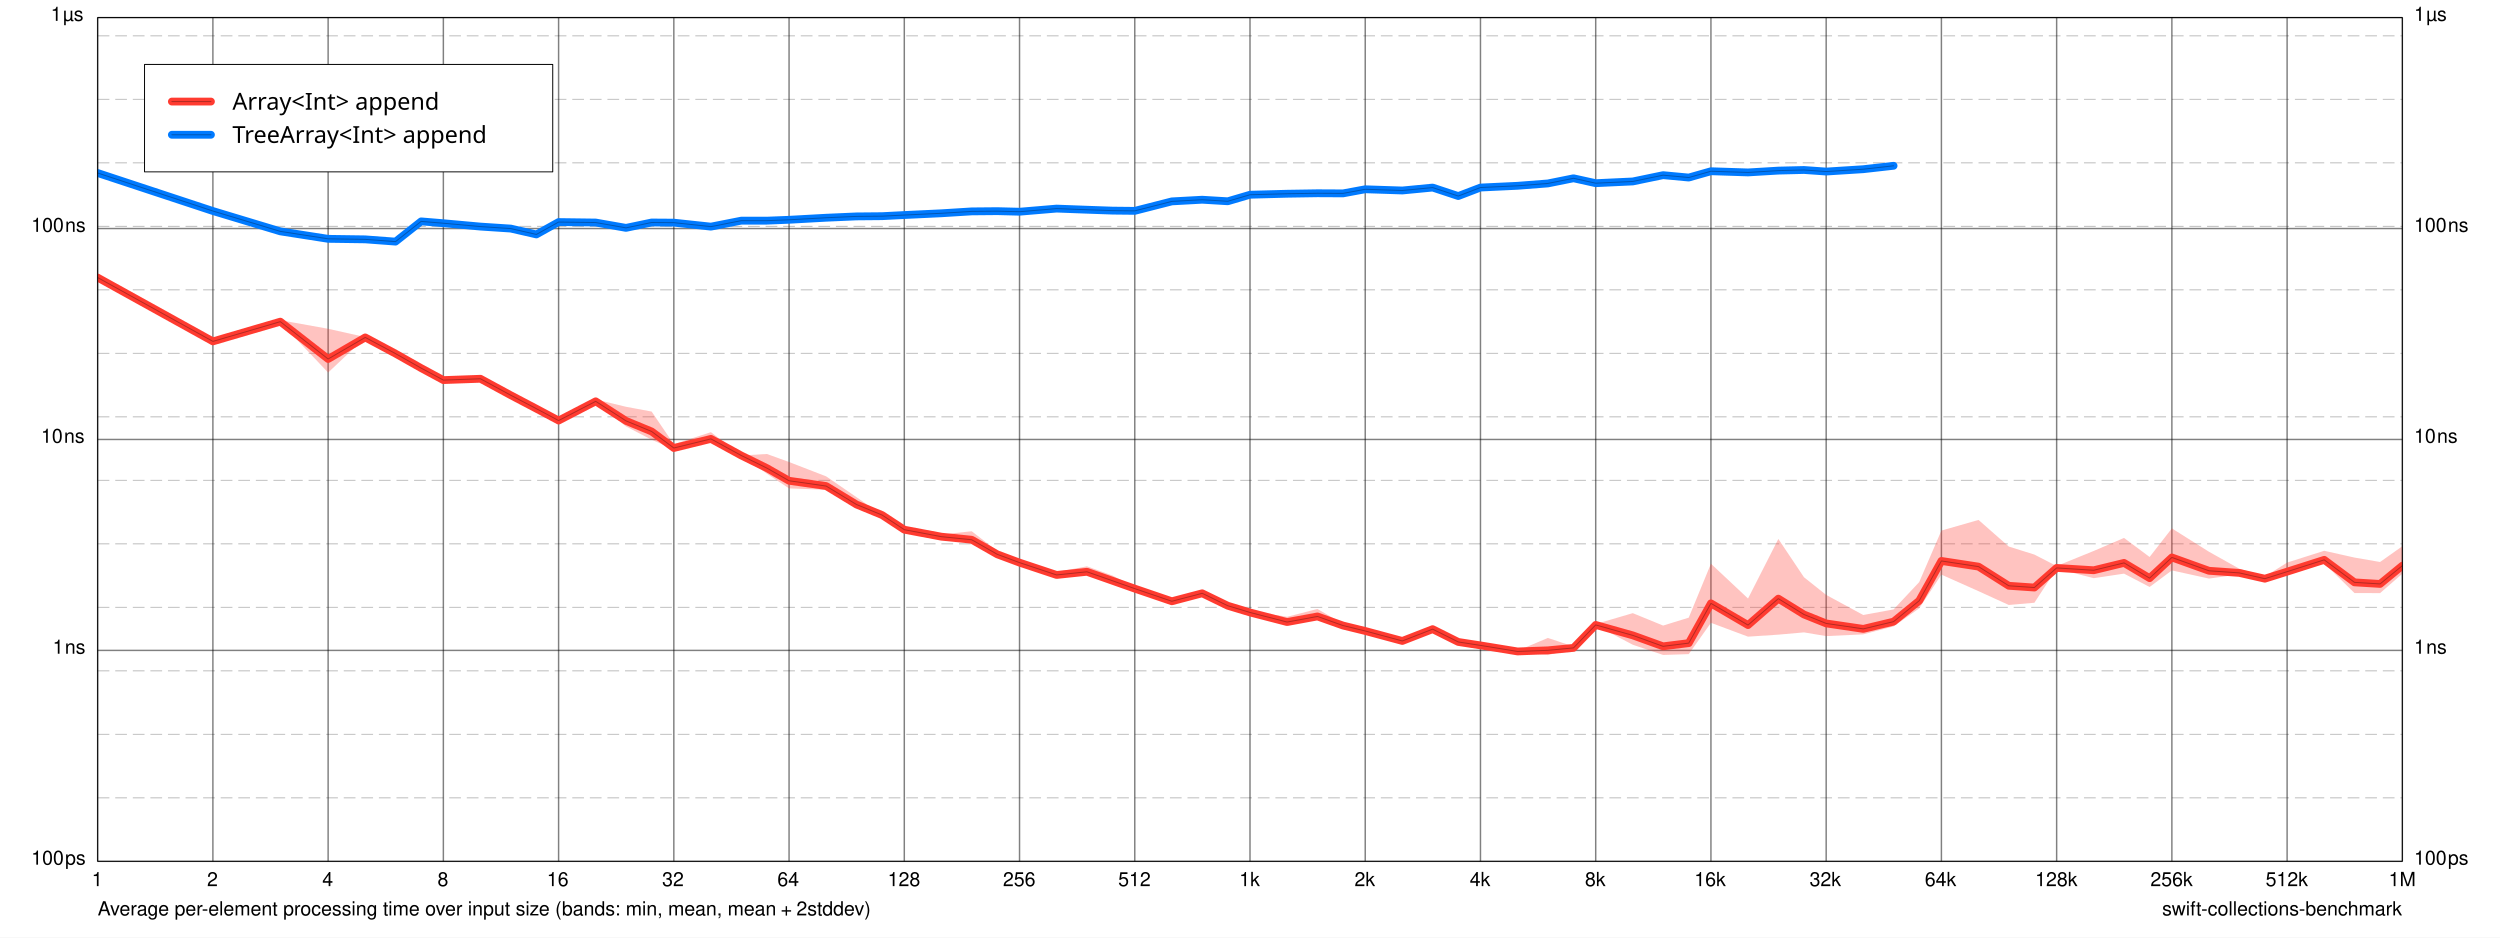
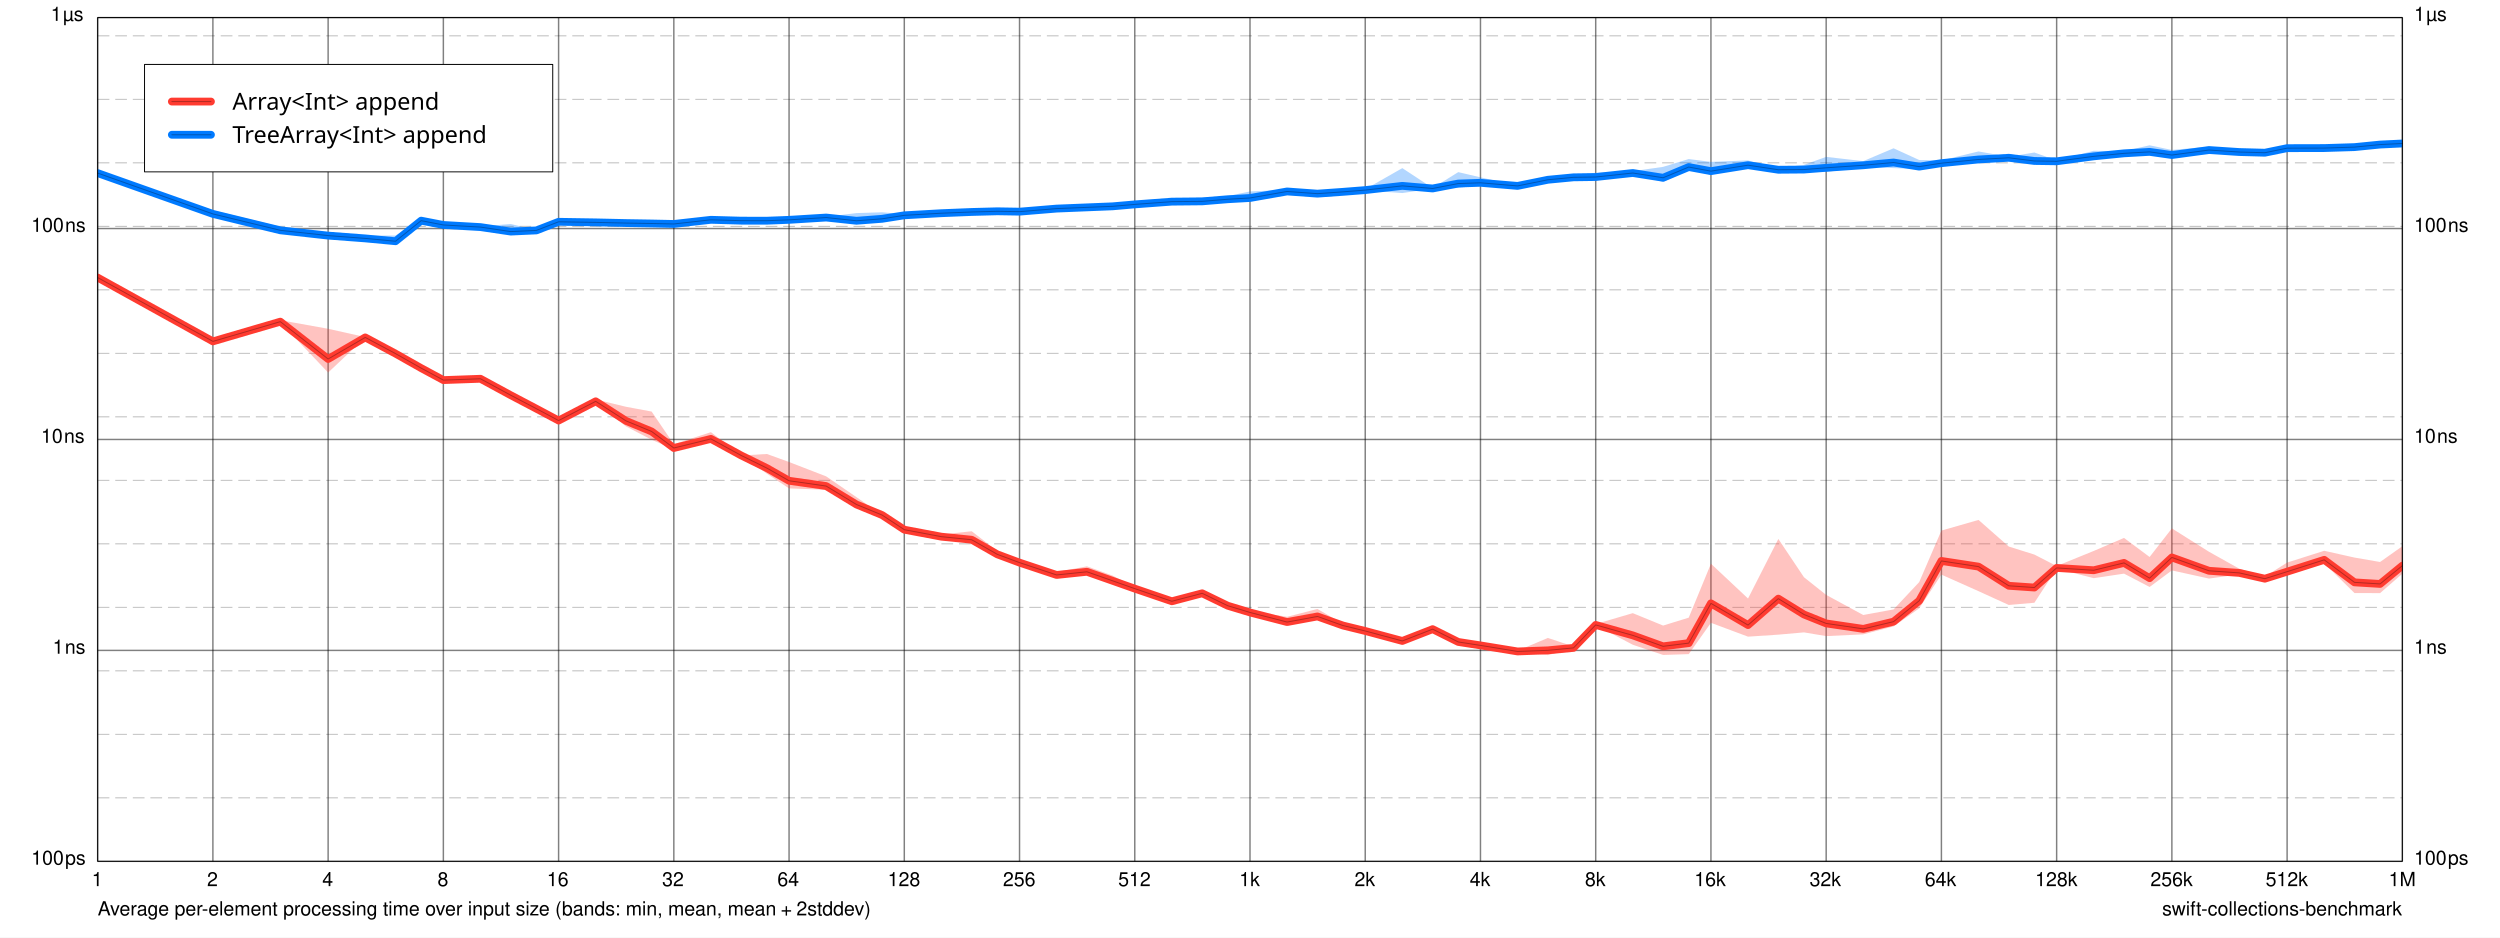
<svg xmlns="http://www.w3.org/2000/svg" xmlns:xlink="http://www.w3.org/1999/xlink" width="1280.0px" height="480.0px" viewBox="0.0 0.0 1280.0 480.0" version="1.1">
  <path d="M 0 0 L 0 480 L 1280 480 L 1280 0 z" fill="#FFFFFF" fill-opacity="1.0" stroke="none" />
  <text x="50" y="468.7" font-family="Helvetica" font-size="10" font-weight="normal" font-style="normal" fill="#000000" fill-opacity="1">Average per-element processing time over input size (bands: min, mean, mean + 2stddev)</text>
  <a xlink:href="https://github.com/apple/swift-collections-benchmark">
    <text x="1107" y="468.7" font-family="Helvetica" font-size="10" font-weight="normal" font-style="normal" fill="#000000" fill-opacity="1">swift-collections-benchmark</text>
  </a>
  <path d="M 50 9 L 50 441" fill="none" stroke-width="0.75" stroke="#000000" stroke-opacity="0.498" stroke-linecap="butt" stroke-linejoin="round" />
  <text x="47" y="453.7" font-family="Helvetica" font-size="10" font-weight="normal" font-style="normal" fill="#000000" fill-opacity="1">1</text>
  <path d="M 109 9 L 109 441" fill="none" stroke-width="0.75" stroke="#000000" stroke-opacity="0.498" stroke-linecap="butt" stroke-linejoin="round" />
  <text x="106" y="453.7" font-family="Helvetica" font-size="10" font-weight="normal" font-style="normal" fill="#000000" fill-opacity="1">2</text>
  <path d="M 168 9 L 168 441" fill="none" stroke-width="0.75" stroke="#000000" stroke-opacity="0.498" stroke-linecap="butt" stroke-linejoin="round" />
  <text x="165" y="453.7" font-family="Helvetica" font-size="10" font-weight="normal" font-style="normal" fill="#000000" fill-opacity="1">4</text>
  <path d="M 227 9 L 227 441" fill="none" stroke-width="0.75" stroke="#000000" stroke-opacity="0.498" stroke-linecap="butt" stroke-linejoin="round" />
  <text x="224" y="453.7" font-family="Helvetica" font-size="10" font-weight="normal" font-style="normal" fill="#000000" fill-opacity="1">8</text>
  <path d="M 286 9 L 286 441" fill="none" stroke-width="0.75" stroke="#000000" stroke-opacity="0.498" stroke-linecap="butt" stroke-linejoin="round" />
  <text x="280" y="453.7" font-family="Helvetica" font-size="10" font-weight="normal" font-style="normal" fill="#000000" fill-opacity="1">16</text>
  <path d="M 345 9 L 345 441" fill="none" stroke-width="0.75" stroke="#000000" stroke-opacity="0.498" stroke-linecap="butt" stroke-linejoin="round" />
  <text x="339" y="453.7" font-family="Helvetica" font-size="10" font-weight="normal" font-style="normal" fill="#000000" fill-opacity="1">32</text>
  <path d="M 404 9 L 404 441" fill="none" stroke-width="0.75" stroke="#000000" stroke-opacity="0.498" stroke-linecap="butt" stroke-linejoin="round" />
  <text x="398" y="453.7" font-family="Helvetica" font-size="10" font-weight="normal" font-style="normal" fill="#000000" fill-opacity="1">64</text>
  <path d="M 463 9 L 463 441" fill="none" stroke-width="0.75" stroke="#000000" stroke-opacity="0.498" stroke-linecap="butt" stroke-linejoin="round" />
  <text x="454.5" y="453.7" font-family="Helvetica" font-size="10" font-weight="normal" font-style="normal" fill="#000000" fill-opacity="1">128</text>
  <path d="M 522 9 L 522 441" fill="none" stroke-width="0.75" stroke="#000000" stroke-opacity="0.498" stroke-linecap="butt" stroke-linejoin="round" />
  <text x="513.5" y="453.7" font-family="Helvetica" font-size="10" font-weight="normal" font-style="normal" fill="#000000" fill-opacity="1">256</text>
  <path d="M 581 9 L 581 441" fill="none" stroke-width="0.75" stroke="#000000" stroke-opacity="0.498" stroke-linecap="butt" stroke-linejoin="round" />
  <text x="572.5" y="453.7" font-family="Helvetica" font-size="10" font-weight="normal" font-style="normal" fill="#000000" fill-opacity="1">512</text>
  <path d="M 640 9 L 640 441" fill="none" stroke-width="0.75" stroke="#000000" stroke-opacity="0.498" stroke-linecap="butt" stroke-linejoin="round" />
  <text x="634.5" y="453.7" font-family="Helvetica" font-size="10" font-weight="normal" font-style="normal" fill="#000000" fill-opacity="1">1k</text>
  <path d="M 699 9 L 699 441" fill="none" stroke-width="0.75" stroke="#000000" stroke-opacity="0.498" stroke-linecap="butt" stroke-linejoin="round" />
  <text x="693.5" y="453.7" font-family="Helvetica" font-size="10" font-weight="normal" font-style="normal" fill="#000000" fill-opacity="1">2k</text>
  <path d="M 758 9 L 758 441" fill="none" stroke-width="0.75" stroke="#000000" stroke-opacity="0.498" stroke-linecap="butt" stroke-linejoin="round" />
  <text x="752.5" y="453.7" font-family="Helvetica" font-size="10" font-weight="normal" font-style="normal" fill="#000000" fill-opacity="1">4k</text>
  <path d="M 817 9 L 817 441" fill="none" stroke-width="0.75" stroke="#000000" stroke-opacity="0.498" stroke-linecap="butt" stroke-linejoin="round" />
  <text x="811.5" y="453.7" font-family="Helvetica" font-size="10" font-weight="normal" font-style="normal" fill="#000000" fill-opacity="1">8k</text>
  <path d="M 876 9 L 876 441" fill="none" stroke-width="0.75" stroke="#000000" stroke-opacity="0.498" stroke-linecap="butt" stroke-linejoin="round" />
  <text x="867.5" y="453.7" font-family="Helvetica" font-size="10" font-weight="normal" font-style="normal" fill="#000000" fill-opacity="1">16k</text>
  <path d="M 935 9 L 935 441" fill="none" stroke-width="0.75" stroke="#000000" stroke-opacity="0.498" stroke-linecap="butt" stroke-linejoin="round" />
  <text x="926.5" y="453.7" font-family="Helvetica" font-size="10" font-weight="normal" font-style="normal" fill="#000000" fill-opacity="1">32k</text>
  <path d="M 994 9 L 994 441" fill="none" stroke-width="0.75" stroke="#000000" stroke-opacity="0.498" stroke-linecap="butt" stroke-linejoin="round" />
  <text x="985.5" y="453.7" font-family="Helvetica" font-size="10" font-weight="normal" font-style="normal" fill="#000000" fill-opacity="1">64k</text>
  <path d="M 1053 9 L 1053 441" fill="none" stroke-width="0.75" stroke="#000000" stroke-opacity="0.498" stroke-linecap="butt" stroke-linejoin="round" />
  <text x="1042" y="453.7" font-family="Helvetica" font-size="10" font-weight="normal" font-style="normal" fill="#000000" fill-opacity="1">128k</text>
  <path d="M 1112 9 L 1112 441" fill="none" stroke-width="0.75" stroke="#000000" stroke-opacity="0.498" stroke-linecap="butt" stroke-linejoin="round" />
  <text x="1101" y="453.7" font-family="Helvetica" font-size="10" font-weight="normal" font-style="normal" fill="#000000" fill-opacity="1">256k</text>
  <path d="M 1171 9 L 1171 441" fill="none" stroke-width="0.75" stroke="#000000" stroke-opacity="0.498" stroke-linecap="butt" stroke-linejoin="round" />
  <text x="1160" y="453.7" font-family="Helvetica" font-size="10" font-weight="normal" font-style="normal" fill="#000000" fill-opacity="1">512k</text>
  <path d="M 1230 9 L 1230 441" fill="none" stroke-width="0.75" stroke="#000000" stroke-opacity="0.498" stroke-linecap="butt" stroke-linejoin="round" />
  <text x="1223" y="453.7" font-family="Helvetica" font-size="10" font-weight="normal" font-style="normal" fill="#000000" fill-opacity="1">1M</text>
  <path d="M 50 441 L 1230 441" fill="none" stroke-width="0.75" stroke="#000000" stroke-opacity="0.498" stroke-linecap="butt" stroke-linejoin="round" />
  <text x="16" y="442.7" font-family="Helvetica" font-size="10" font-weight="normal" font-style="normal" fill="#000000" fill-opacity="1">100 ps</text>
  <text x="1236" y="442.7" font-family="Helvetica" font-size="10" font-weight="normal" font-style="normal" fill="#000000" fill-opacity="1">100 ps</text>
  <path d="M 50 333 L 1230 333" fill="none" stroke-width="0.75" stroke="#000000" stroke-opacity="0.498" stroke-linecap="butt" stroke-linejoin="round" />
  <text x="27" y="334.7" font-family="Helvetica" font-size="10" font-weight="normal" font-style="normal" fill="#000000" fill-opacity="1">1 ns</text>
  <text x="1236" y="334.7" font-family="Helvetica" font-size="10" font-weight="normal" font-style="normal" fill="#000000" fill-opacity="1">1 ns</text>
  <path d="M 50 225 L 1230 225" fill="none" stroke-width="0.75" stroke="#000000" stroke-opacity="0.498" stroke-linecap="butt" stroke-linejoin="round" />
  <text x="21" y="226.7" font-family="Helvetica" font-size="10" font-weight="normal" font-style="normal" fill="#000000" fill-opacity="1">10 ns</text>
  <text x="1236" y="226.7" font-family="Helvetica" font-size="10" font-weight="normal" font-style="normal" fill="#000000" fill-opacity="1">10 ns</text>
  <path d="M 50 117 L 1230 117" fill="none" stroke-width="0.75" stroke="#000000" stroke-opacity="0.498" stroke-linecap="butt" stroke-linejoin="round" />
  <text x="16" y="118.7" font-family="Helvetica" font-size="10" font-weight="normal" font-style="normal" fill="#000000" fill-opacity="1">100 ns</text>
  <text x="1236" y="118.7" font-family="Helvetica" font-size="10" font-weight="normal" font-style="normal" fill="#000000" fill-opacity="1">100 ns</text>
  <path d="M 50 9 L 1230 9" fill="none" stroke-width="0.75" stroke="#000000" stroke-opacity="0.498" stroke-linecap="butt" stroke-linejoin="round" />
  <text x="26" y="10.7" font-family="Helvetica" font-size="10" font-weight="normal" font-style="normal" fill="#000000" fill-opacity="1">1 µs</text>
  <text x="1236" y="10.7" font-family="Helvetica" font-size="10" font-weight="normal" font-style="normal" fill="#000000" fill-opacity="1">1 µs</text>
  <path d="M 50 408.49 L 1230 408.49" fill="none" stroke-width="0.5" stroke="#000000" stroke-opacity="0.259" stroke-linecap="butt" stroke-linejoin="round" stroke-dasharray="6 3" stroke-dashoffset="0" />
  <path d="M 50 375.98 L 1230 375.98" fill="none" stroke-width="0.5" stroke="#000000" stroke-opacity="0.259" stroke-linecap="butt" stroke-linejoin="round" stroke-dasharray="6 3" stroke-dashoffset="0" />
  <path d="M 50 343.47 L 1230 343.47" fill="none" stroke-width="0.5" stroke="#000000" stroke-opacity="0.259" stroke-linecap="butt" stroke-linejoin="round" stroke-dasharray="6 3" stroke-dashoffset="0" />
  <path d="M 50 310.96 L 1230 310.96" fill="none" stroke-width="0.5" stroke="#000000" stroke-opacity="0.259" stroke-linecap="butt" stroke-linejoin="round" stroke-dasharray="6 3" stroke-dashoffset="0" />
  <path d="M 50 278.44 L 1230 278.44" fill="none" stroke-width="0.5" stroke="#000000" stroke-opacity="0.259" stroke-linecap="butt" stroke-linejoin="round" stroke-dasharray="6 3" stroke-dashoffset="0" />
  <path d="M 50 245.93 L 1230 245.93" fill="none" stroke-width="0.5" stroke="#000000" stroke-opacity="0.259" stroke-linecap="butt" stroke-linejoin="round" stroke-dasharray="6 3" stroke-dashoffset="0" />
  <path d="M 50 213.42 L 1230 213.42" fill="none" stroke-width="0.5" stroke="#000000" stroke-opacity="0.259" stroke-linecap="butt" stroke-linejoin="round" stroke-dasharray="6 3" stroke-dashoffset="0" />
  <path d="M 50 180.91 L 1230 180.91" fill="none" stroke-width="0.5" stroke="#000000" stroke-opacity="0.259" stroke-linecap="butt" stroke-linejoin="round" stroke-dasharray="6 3" stroke-dashoffset="0" />
  <path d="M 50 148.4 L 1230 148.4" fill="none" stroke-width="0.5" stroke="#000000" stroke-opacity="0.259" stroke-linecap="butt" stroke-linejoin="round" stroke-dasharray="6 3" stroke-dashoffset="0" />
  <path d="M 50 115.89 L 1230 115.89" fill="none" stroke-width="0.5" stroke="#000000" stroke-opacity="0.259" stroke-linecap="butt" stroke-linejoin="round" stroke-dasharray="6 3" stroke-dashoffset="0" />
  <path d="M 50 83.376 L 1230 83.376" fill="none" stroke-width="0.5" stroke="#000000" stroke-opacity="0.259" stroke-linecap="butt" stroke-linejoin="round" stroke-dasharray="6 3" stroke-dashoffset="0" />
  <path d="M 50 50.865 L 1230 50.865" fill="none" stroke-width="0.5" stroke="#000000" stroke-opacity="0.259" stroke-linecap="butt" stroke-linejoin="round" stroke-dasharray="6 3" stroke-dashoffset="0" />
  <path d="M 50 18.354 L 1230 18.354" fill="none" stroke-width="0.5" stroke="#000000" stroke-opacity="0.259" stroke-linecap="butt" stroke-linejoin="round" stroke-dasharray="6 3" stroke-dashoffset="0" />
  <path d="M 74 33 L 74 88 L 283 88 L 283 33 z" fill="#FFFFFF" fill-opacity="1.0" stroke="none" />
  <clipPath id="clip-0">
    <path d="M 50 9 L 50 441 L 1230 441 L 1230 9 z" />
  </clipPath>
  <g clip-path="url(#clip-0)">
-     <path d="M 50 88.571L 109 108.04L 143.51 118.46L 168 122.28L 186.99 122.55L 202.51 123.71L 215.63 113.35L 227 114.29L 245.99 116.01L 261.51 117.03L 274.63 120.03L 286 113.69L 304.99 113.94L 320.51 116.67L 333.63 113.92L 345 114L 363.99 116.04L 379.51 112.98L 392.63 112.98L 404 112.53L 422.99 111.48L 438.51 110.8L 451.63 110.68L 463 110.1L 481.99 109.2L 497.51 108.23L 510.63 108.11L 522 108.4L 540.99 106.8L 556.51 107.38L 569.63 107.84L 581 107.96L 599.99 103.11L 615.51 102.26L 628.63 103.05L 640 99.703L 658.99 99.196L 674.51 98.943L 687.63 99.01L 699 96.909L 717.99 97.531L 733.51 96.038L 746.63 100.38L 758 96.022L 776.99 95.127L 792.51 93.922L 805.63 91.282L 817 93.791L 835.99 92.902L 851.51 89.683L 864.63 90.906L 876 87.676L 894.99 88.283L 910.51 87.351L 923.63 87.029L 935 87.835L 953.99 86.633L 969.51 84.882L 969.51 84.882L 953.99 86.633L 935 87.835L 923.63 87.029L 910.51 87.351L 894.99 88.283L 876 87.676L 864.63 90.906L 851.51 89.683L 835.99 92.902L 817 93.791L 805.63 91.282L 792.51 93.922L 776.99 95.127L 758 96.022L 746.63 100.38L 733.51 96.038L 717.99 97.531L 699 96.909L 687.63 99.01L 674.51 98.943L 658.99 99.196L 640 99.703L 628.63 103.05L 615.51 102.26L 599.99 103.11L 581 107.96L 569.63 107.84L 556.51 107.38L 540.99 106.8L 522 108.4L 510.63 108.11L 497.51 108.23L 481.99 109.2L 463 110.1L 451.63 110.68L 438.51 110.8L 422.99 111.48L 404 112.53L 392.63 112.98L 379.51 112.98L 363.99 116.04L 345 114L 333.63 113.92L 320.51 116.67L 304.99 113.94L 286 113.69L 274.63 120.03L 261.51 117.03L 245.99 116.01L 227 114.29L 215.63 113.35L 202.51 123.71L 186.99 122.55L 168 122.28L 143.51 118.46L 109 108.04L 50 88.571" fill="#007AFF" fill-opacity="0.302" stroke="none" />
+     <path d="M 50 87.872L 109 107.67L 143.51 116.08L 168 120.26L 186.99 120.64L 202.51 120.58L 215.63 111.94L 227 114.97L 245.99 115.92L 261.51 114.69L 274.63 117.79L 286 113.31L 304.99 113.03L 320.51 113.78L 333.63 113.51L 345 114.32L 363.99 112.01L 379.51 112.82L 392.63 112.58L 404 110.54L 422.99 111.02L 438.51 109.1L 451.63 108.69L 463 109.67L 481.99 108.86L 497.51 107.58L 510.63 108.12L 522 107.03L 540.99 105.35L 556.51 104.71L 569.63 105.11L 581 103.98L 599.99 101.74L 615.51 101.18L 628.63 100.37L 640 98.03L 658.99 97.206L 674.51 98.721L 687.63 97.715L 699 96.905L 717.99 86.081L 733.51 96.283L 746.63 88.126L 758 90.796L 776.99 95.065L 792.51 91.488L 805.63 89.39L 817 88.495L 835.99 87.665L 851.51 85.423L 864.63 81.431L 876 82.887L 894.99 82.118L 910.51 86.328L 923.63 84.409L 935 80.325L 953.99 82.498L 969.51 75.924L 982.63 81.921L 994 82.15L 1013 77.534L 1028.5 80.292L 1041.6 78.075L 1053 82.168L 1072 77.199L 1087.5 77.399L 1100.6 74.387L 1112 76.778L 1131 75.081L 1146.5 76.488L 1159.6 77.142L 1171 75.597L 1190 75.564L 1205.5 73.891L 1218.6 73.109L 1230 71.533L 1230 74.169L 1218.6 74.341L 1205.5 75.838L 1190 75.895L 1171 75.948L 1159.6 78.57L 1146.5 78.325L 1131 77.444L 1112 80.328L 1100.6 79.008L 1087.5 78.905L 1072 81.098L 1053 82.73L 1041.6 84.05L 1028.5 80.955L 1013 83.195L 994 84.04L 982.63 86.571L 969.51 86.074L 953.99 85.391L 935 88.071L 923.63 87.679L 910.51 87.122L 894.99 85.469L 876 89.419L 864.63 87.062L 851.51 93.162L 835.99 88.902L 817 91.41L 805.63 91.3L 792.51 92.24L 776.99 95.23L 758 94.621L 746.63 96.239L 733.51 96.575L 717.99 98.845L 699 97.478L 687.63 98.4L 674.51 99.303L 658.99 98.319L 640 102.61L 628.63 102.6L 615.51 103.79L 599.99 103.78L 581 104.88L 569.63 105.83L 556.51 106.7L 540.99 107.32L 522 108.85L 510.63 108.2L 497.51 108.88L 481.99 109.27L 463 110.44L 451.63 113.28L 438.51 114.5L 422.99 111.5L 404 113.3L 392.63 113.14L 379.51 113.03L 363.99 112.73L 345 114.79L 333.63 114.76L 320.51 114.36L 304.99 114.16L 286 113.65L 274.63 118.03L 261.51 120.03L 245.99 116.4L 227 115.25L 215.63 113.35L 202.51 124.58L 186.99 122.58L 168 120.76L 143.51 118.59L 109 110.19L 50 88.892" fill="#007AFF" fill-opacity="0.302" stroke="none" />
    <path d="M 50 140.72L 109 174.79L 143.51 163.93L 168 168.34L 186.99 172.58L 202.51 180.52L 215.63 188.48L 227 193.89L 245.99 193.79L 261.51 202.27L 274.63 208.98L 286 215.04L 304.99 204.53L 320.51 208.27L 333.63 210.72L 345 227.43L 363.99 221.27L 379.51 233.21L 392.63 232.43L 404 236.56L 422.99 243.9L 438.51 254.55L 451.63 263.66L 463 270.93L 481.99 273.65L 497.51 272L 510.63 282.15L 522 287.61L 540.99 292.85L 556.51 289.96L 569.63 294.7L 581 300.64L 599.99 306.11L 615.51 302.97L 628.63 309.76L 640 312.8L 658.99 315.8L 674.51 311.79L 687.63 319.37L 699 321.85L 717.99 326.99L 733.51 320.77L 746.63 328.42L 758 329.72L 776.99 333.18L 792.51 326.63L 805.63 330.99L 817 319.5L 835.99 313.93L 851.51 320.29L 864.63 316.24L 876 288.62L 894.99 306.44L 910.51 275.94L 923.63 295.54L 935 304.59L 953.99 314.88L 969.51 312.02L 982.63 298.04L 994 271.66L 1013 266.2L 1028.5 279.83L 1041.6 283.94L 1053 289.81L 1072 282.08L 1087.5 275.42L 1100.6 285.18L 1112 270.53L 1131 282.5L 1146.5 291.17L 1159.6 295.24L 1171 288.04L 1190 282L 1205.5 285.47L 1218.6 287.74L 1230 279.66L 1230 293.73L 1218.6 303.68L 1205.5 303.64L 1190 288.4L 1171 294.46L 1159.6 296.66L 1146.5 294.11L 1131 296.23L 1112 292.05L 1100.6 300.53L 1087.5 293.7L 1072 296.03L 1053 291.13L 1041.6 308.61L 1028.5 309.75L 1013 302.68L 994 294.2L 982.63 311.48L 969.51 320.71L 953.99 324.79L 935 325.68L 923.63 323.78L 910.51 324.94L 894.99 325.97L 876 318.88L 864.63 334.91L 851.51 335.34L 835.99 330.11L 817 320.12L 805.63 331.97L 792.51 335.43L 776.99 333.67L 758 330.69L 746.63 328.77L 733.51 322.62L 717.99 328.59L 699 323.49L 687.63 320.6L 674.51 317.05L 658.99 319.48L 640 313.86L 628.63 310.28L 615.51 304.06L 599.99 308.48L 581 301.64L 569.63 298.34L 556.51 293.77L 540.99 294.94L 522 288.23L 510.63 284.44L 497.51 277.99L 481.99 275.19L 463 271.29L 451.63 263.73L 438.51 259.71L 422.99 250.74L 404 250.07L 392.63 242.52L 379.51 233.21L 363.99 225.99L 345 230.09L 333.63 225.14L 320.51 218.33L 304.99 205.82L 286 215.42L 274.63 209.36L 261.51 202.39L 245.99 193.98L 227 194.87L 215.63 188.48L 202.51 181.25L 186.99 172.82L 168 190.76L 143.51 164.95L 109 174.79L 50 142.62" fill="#FF3B30" fill-opacity="0.302" stroke="none" />
-     <path d="M 50 88.571L 109 108.04L 143.51 118.46L 168 122.28L 186.99 122.55L 202.51 123.71L 215.63 113.35L 227 114.29L 245.99 116.01L 261.51 117.03L 274.63 120.03L 286 113.69L 304.99 113.94L 320.51 116.67L 333.63 113.92L 345 114L 363.99 116.04L 379.51 112.98L 392.63 112.98L 404 112.53L 422.99 111.48L 438.51 110.8L 451.63 110.68L 463 110.1L 481.99 109.2L 497.51 108.23L 510.63 108.11L 522 108.4L 540.99 106.8L 556.51 107.38L 569.63 107.84L 581 107.96L 599.99 103.11L 615.51 102.26L 628.63 103.05L 640 99.703L 658.99 99.196L 674.51 98.943L 687.63 99.01L 699 96.909L 717.99 97.531L 733.51 96.038L 746.63 100.38L 758 96.022L 776.99 95.127L 792.51 93.922L 805.63 91.282L 817 93.791L 835.99 92.902L 851.51 89.683L 864.63 90.906L 876 87.676L 894.99 88.283L 910.51 87.351L 923.63 87.029L 935 87.835L 953.99 86.633L 969.51 84.882" fill="none" stroke-width="4" stroke="#007AFF" stroke-opacity="1" stroke-linecap="round" stroke-linejoin="round" />
+     <path d="M 50 88.623L 109 109.52L 143.51 117.92L 168 120.63L 186.99 122.06L 202.51 123.51L 215.63 112.98L 227 115.18L 245.99 116.27L 261.51 118.57L 274.63 117.97L 286 113.56L 304.99 113.86L 320.51 114.21L 333.63 114.43L 345 114.67L 363.99 112.54L 379.51 112.98L 392.63 113L 404 112.56L 422.99 111.38L 438.51 113.03L 451.63 112.03L 463 110.24L 481.99 109.16L 497.51 108.53L 510.63 108.18L 522 108.37L 540.99 106.8L 556.51 106.17L 569.63 105.64L 581 104.65L 599.99 103.24L 615.51 103.09L 628.63 102.01L 640 101.37L 658.99 98.026L 674.51 99.151L 687.63 98.22L 699 97.328L 717.99 95.162L 733.51 96.498L 746.63 93.981L 758 93.591L 776.99 95.187L 792.51 92.042L 805.63 90.793L 817 90.631L 835.99 88.576L 851.51 91.014L 864.63 85.525L 876 87.623L 894.99 84.57L 910.51 86.913L 923.63 86.803L 935 85.921L 953.99 84.618L 969.51 83.204L 982.63 85.311L 994 83.539L 1013 81.649L 1028.5 80.781L 1041.6 82.415L 1053 82.583L 1072 80.048L 1087.5 78.507L 1100.6 77.756L 1112 79.375L 1131 76.815L 1146.5 77.838L 1159.6 78.193L 1171 75.856L 1190 75.808L 1205.5 75.322L 1218.6 74.016L 1230 73.466" fill="none" stroke-width="4" stroke="#007AFF" stroke-opacity="1" stroke-linecap="round" stroke-linejoin="round" />
    <path d="M 50 142.12L 109 174.79L 143.51 164.69L 168 183.8L 186.99 172.76L 202.51 181.06L 215.63 188.48L 227 194.61L 245.99 193.93L 261.51 202.36L 274.63 209.26L 286 215.32L 304.99 205.48L 320.51 215.49L 333.63 220.92L 345 229.38L 363.99 224.71L 379.51 233.21L 392.63 239.67L 404 246.15L 422.99 248.86L 438.51 258.31L 451.63 263.71L 463 271.2L 481.99 274.78L 497.51 276.35L 510.63 283.83L 522 288.06L 540.99 294.38L 556.51 292.75L 569.63 297.36L 581 301.38L 599.99 307.85L 615.51 303.77L 628.63 310.14L 640 313.58L 658.99 318.49L 674.51 315.62L 687.63 320.28L 699 323.06L 717.99 328.17L 733.51 322.13L 746.63 328.68L 758 330.44L 776.99 333.54L 792.51 332.97L 805.63 331.72L 817 319.96L 835.99 325.31L 851.51 330.92L 864.63 329.28L 876 308.92L 894.99 320.04L 910.51 306.51L 923.63 314.62L 935 319.19L 953.99 321.99L 969.51 318.28L 982.63 307.58L 994 287.2L 1013 290.11L 1028.5 299.92L 1041.6 300.82L 1053 290.78L 1072 291.97L 1087.5 288.2L 1100.6 296.01L 1112 285.41L 1131 292.24L 1146.5 293.32L 1159.6 296.29L 1171 292.7L 1190 286.64L 1205.5 298.17L 1218.6 298.97L 1230 289.63" fill="none" stroke-width="4" stroke="#FF3B30" stroke-opacity="1" stroke-linecap="round" stroke-linejoin="round" />
-     <path d="M 50 88.571L 109 108.04L 143.51 118.46L 168 122.28L 186.99 122.55L 202.51 123.71L 215.63 113.35L 227 114.29L 245.99 116.01L 261.51 117.03L 274.63 120.03L 286 113.69L 304.99 113.94L 320.51 116.67L 333.63 113.92L 345 114L 363.99 116.04L 379.51 112.98L 392.63 112.98L 404 112.53L 422.99 111.48L 438.51 110.8L 451.63 110.68L 463 110.1L 481.99 109.2L 497.51 108.23L 510.63 108.11L 522 108.4L 540.99 106.8L 556.51 107.38L 569.63 107.84L 581 107.96L 599.99 103.11L 615.51 102.26L 628.63 103.05L 640 99.703L 658.99 99.196L 674.51 98.943L 687.63 99.01L 699 96.909L 717.99 97.531L 733.51 96.038L 746.63 100.38L 758 96.022L 776.99 95.127L 792.51 93.922L 805.63 91.282L 817 93.791L 835.99 92.902L 851.51 89.683L 864.63 90.906L 876 87.676L 894.99 88.283L 910.51 87.351L 923.63 87.029L 935 87.835L 953.99 86.633L 969.51 84.882" fill="none" stroke-width="0.5" stroke="#000000" stroke-opacity="0.302" stroke-linecap="round" stroke-linejoin="round" />
+     <path d="M 50 88.623L 109 109.52L 143.51 117.92L 168 120.63L 186.99 122.06L 202.51 123.51L 215.63 112.98L 227 115.18L 245.99 116.27L 261.51 118.57L 274.63 117.97L 286 113.56L 304.99 113.86L 320.51 114.21L 333.63 114.43L 345 114.67L 363.99 112.54L 379.51 112.98L 392.63 113L 404 112.56L 422.99 111.38L 438.51 113.03L 451.63 112.03L 463 110.24L 481.99 109.16L 497.51 108.53L 510.63 108.18L 522 108.37L 540.99 106.8L 556.51 106.17L 569.63 105.64L 581 104.65L 599.99 103.24L 615.51 103.09L 628.63 102.01L 640 101.37L 658.99 98.026L 674.51 99.151L 687.63 98.22L 699 97.328L 717.99 95.162L 733.51 96.498L 746.63 93.981L 758 93.591L 776.99 95.187L 792.51 92.042L 805.63 90.793L 817 90.631L 835.99 88.576L 851.51 91.014L 864.63 85.525L 876 87.623L 894.99 84.57L 910.51 86.913L 923.63 86.803L 935 85.921L 953.99 84.618L 969.51 83.204L 982.63 85.311L 994 83.539L 1013 81.649L 1028.5 80.781L 1041.6 82.415L 1053 82.583L 1072 80.048L 1087.5 78.507L 1100.6 77.756L 1112 79.375L 1131 76.815L 1146.5 77.838L 1159.6 78.193L 1171 75.856L 1190 75.808L 1205.5 75.322L 1218.6 74.016L 1230 73.466" fill="none" stroke-width="0.5" stroke="#000000" stroke-opacity="0.302" stroke-linecap="round" stroke-linejoin="round" />
    <path d="M 50 142.12L 109 174.79L 143.51 164.69L 168 183.8L 186.99 172.76L 202.51 181.06L 215.63 188.48L 227 194.61L 245.99 193.93L 261.51 202.36L 274.63 209.26L 286 215.32L 304.99 205.48L 320.51 215.49L 333.63 220.92L 345 229.38L 363.99 224.71L 379.51 233.21L 392.63 239.67L 404 246.15L 422.99 248.86L 438.51 258.31L 451.63 263.71L 463 271.2L 481.99 274.78L 497.51 276.35L 510.63 283.83L 522 288.06L 540.99 294.38L 556.51 292.75L 569.63 297.36L 581 301.38L 599.99 307.85L 615.51 303.77L 628.63 310.14L 640 313.58L 658.99 318.49L 674.51 315.62L 687.63 320.28L 699 323.06L 717.99 328.17L 733.51 322.13L 746.63 328.68L 758 330.44L 776.99 333.54L 792.51 332.97L 805.63 331.72L 817 319.96L 835.99 325.31L 851.51 330.92L 864.63 329.28L 876 308.92L 894.99 320.04L 910.51 306.51L 923.63 314.62L 935 319.19L 953.99 321.99L 969.51 318.28L 982.63 307.58L 994 287.2L 1013 290.11L 1028.5 299.92L 1041.6 300.82L 1053 290.78L 1072 291.97L 1087.5 288.2L 1100.6 296.01L 1112 285.41L 1131 292.24L 1146.5 293.32L 1159.6 296.29L 1171 292.7L 1190 286.64L 1205.5 298.17L 1218.6 298.97L 1230 289.63" fill="none" stroke-width="0.5" stroke="#000000" stroke-opacity="0.302" stroke-linecap="round" stroke-linejoin="round" />
  </g>
  <path d="M 74 33 L 74 88 L 283 88 L 283 33 z" fill="#FFFFFF" fill-opacity="0.702" stroke-width="0.5" stroke="#000000" stroke-opacity="1" stroke-linecap="round" stroke-linejoin="round" />
  <path d="M 88 52 L 108 52" fill="none" stroke-width="4" stroke="#FF3B30" stroke-opacity="1" stroke-linecap="round" stroke-linejoin="round" />
  <path d="M 88 52 L 108 52" fill="none" stroke-width="0.5" stroke="#000000" stroke-opacity="0.302" stroke-linecap="round" stroke-linejoin="round" />
  <text x="119" y="56.17" font-family="Menlo" font-size="12" font-weight="normal" font-style="normal" fill="#000000" fill-opacity="1">Array&lt;Int&gt; append</text>
  <path d="M 88 69 L 108 69" fill="none" stroke-width="4" stroke="#007AFF" stroke-opacity="1" stroke-linecap="round" stroke-linejoin="round" />
  <path d="M 88 69 L 108 69" fill="none" stroke-width="0.5" stroke="#000000" stroke-opacity="0.302" stroke-linecap="round" stroke-linejoin="round" />
  <text x="119" y="73.17" font-family="Menlo" font-size="12" font-weight="normal" font-style="normal" fill="#000000" fill-opacity="1">TreeArray&lt;Int&gt; append</text>
  <path d="M 50 9 L 50 441 L 1230 441 L 1230 9 z" fill="none" stroke-width="0.5" stroke="#000000" stroke-opacity="1" stroke-linecap="round" stroke-linejoin="round" />
</svg>
